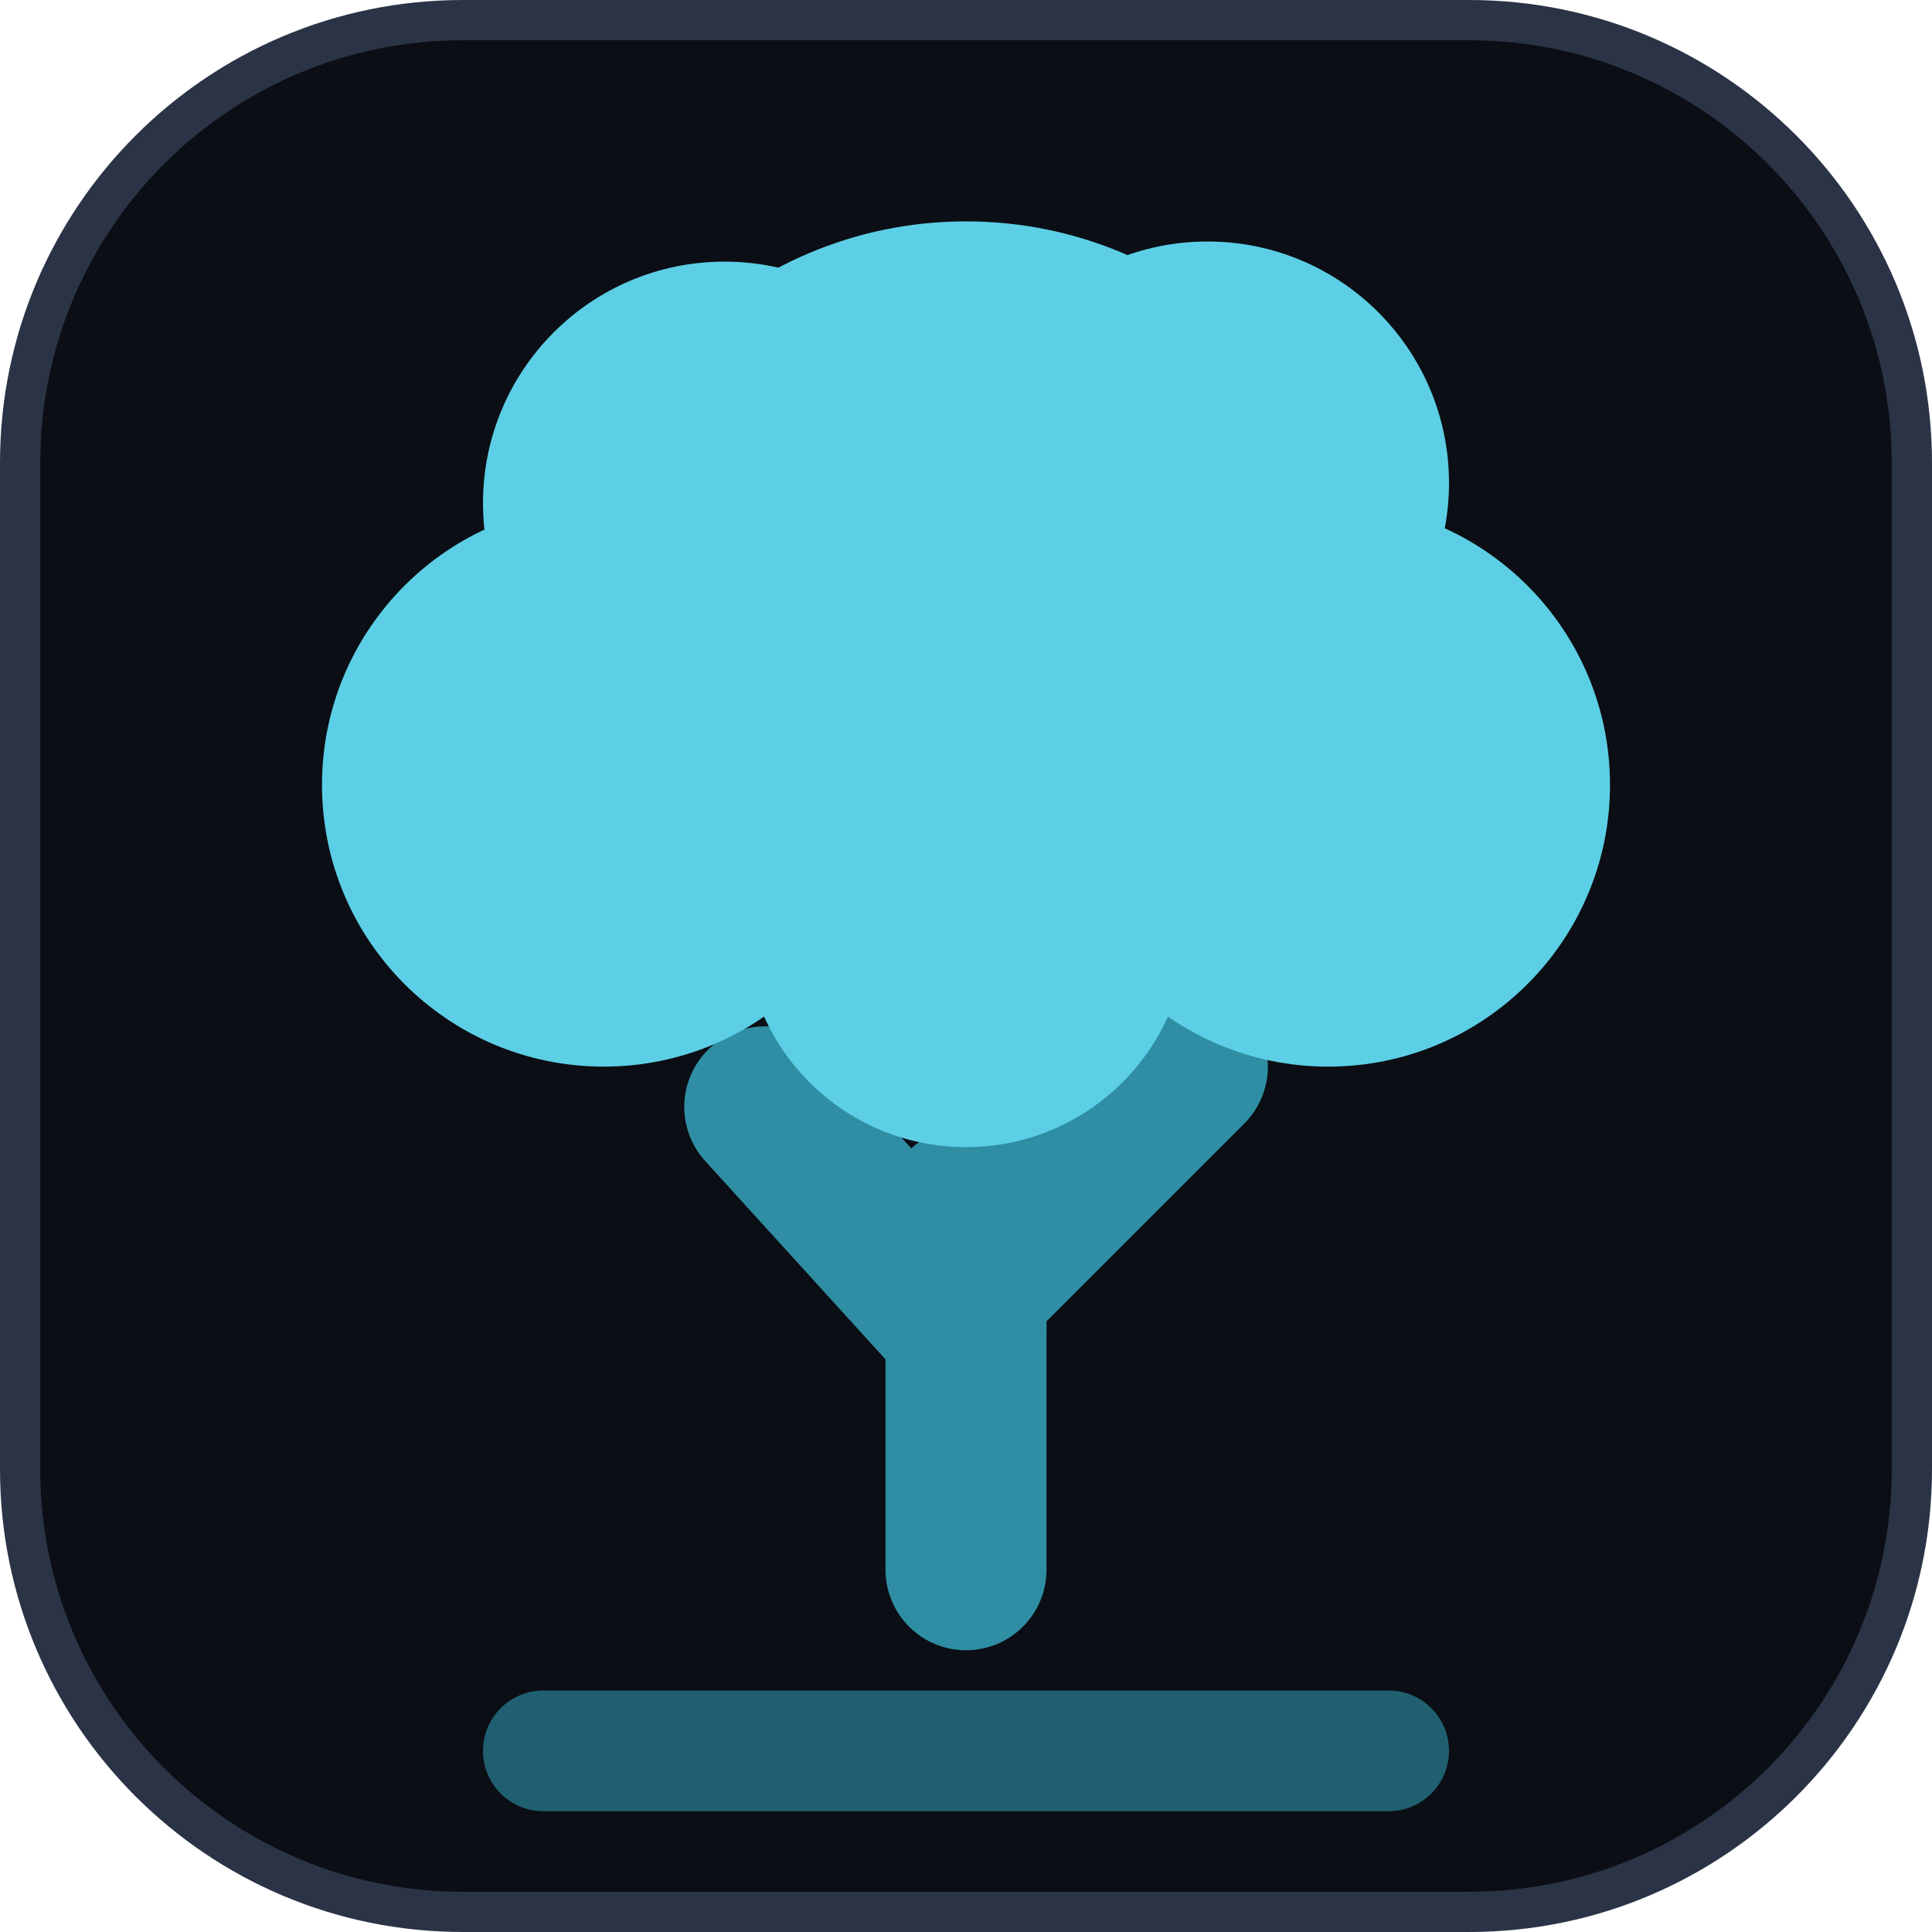
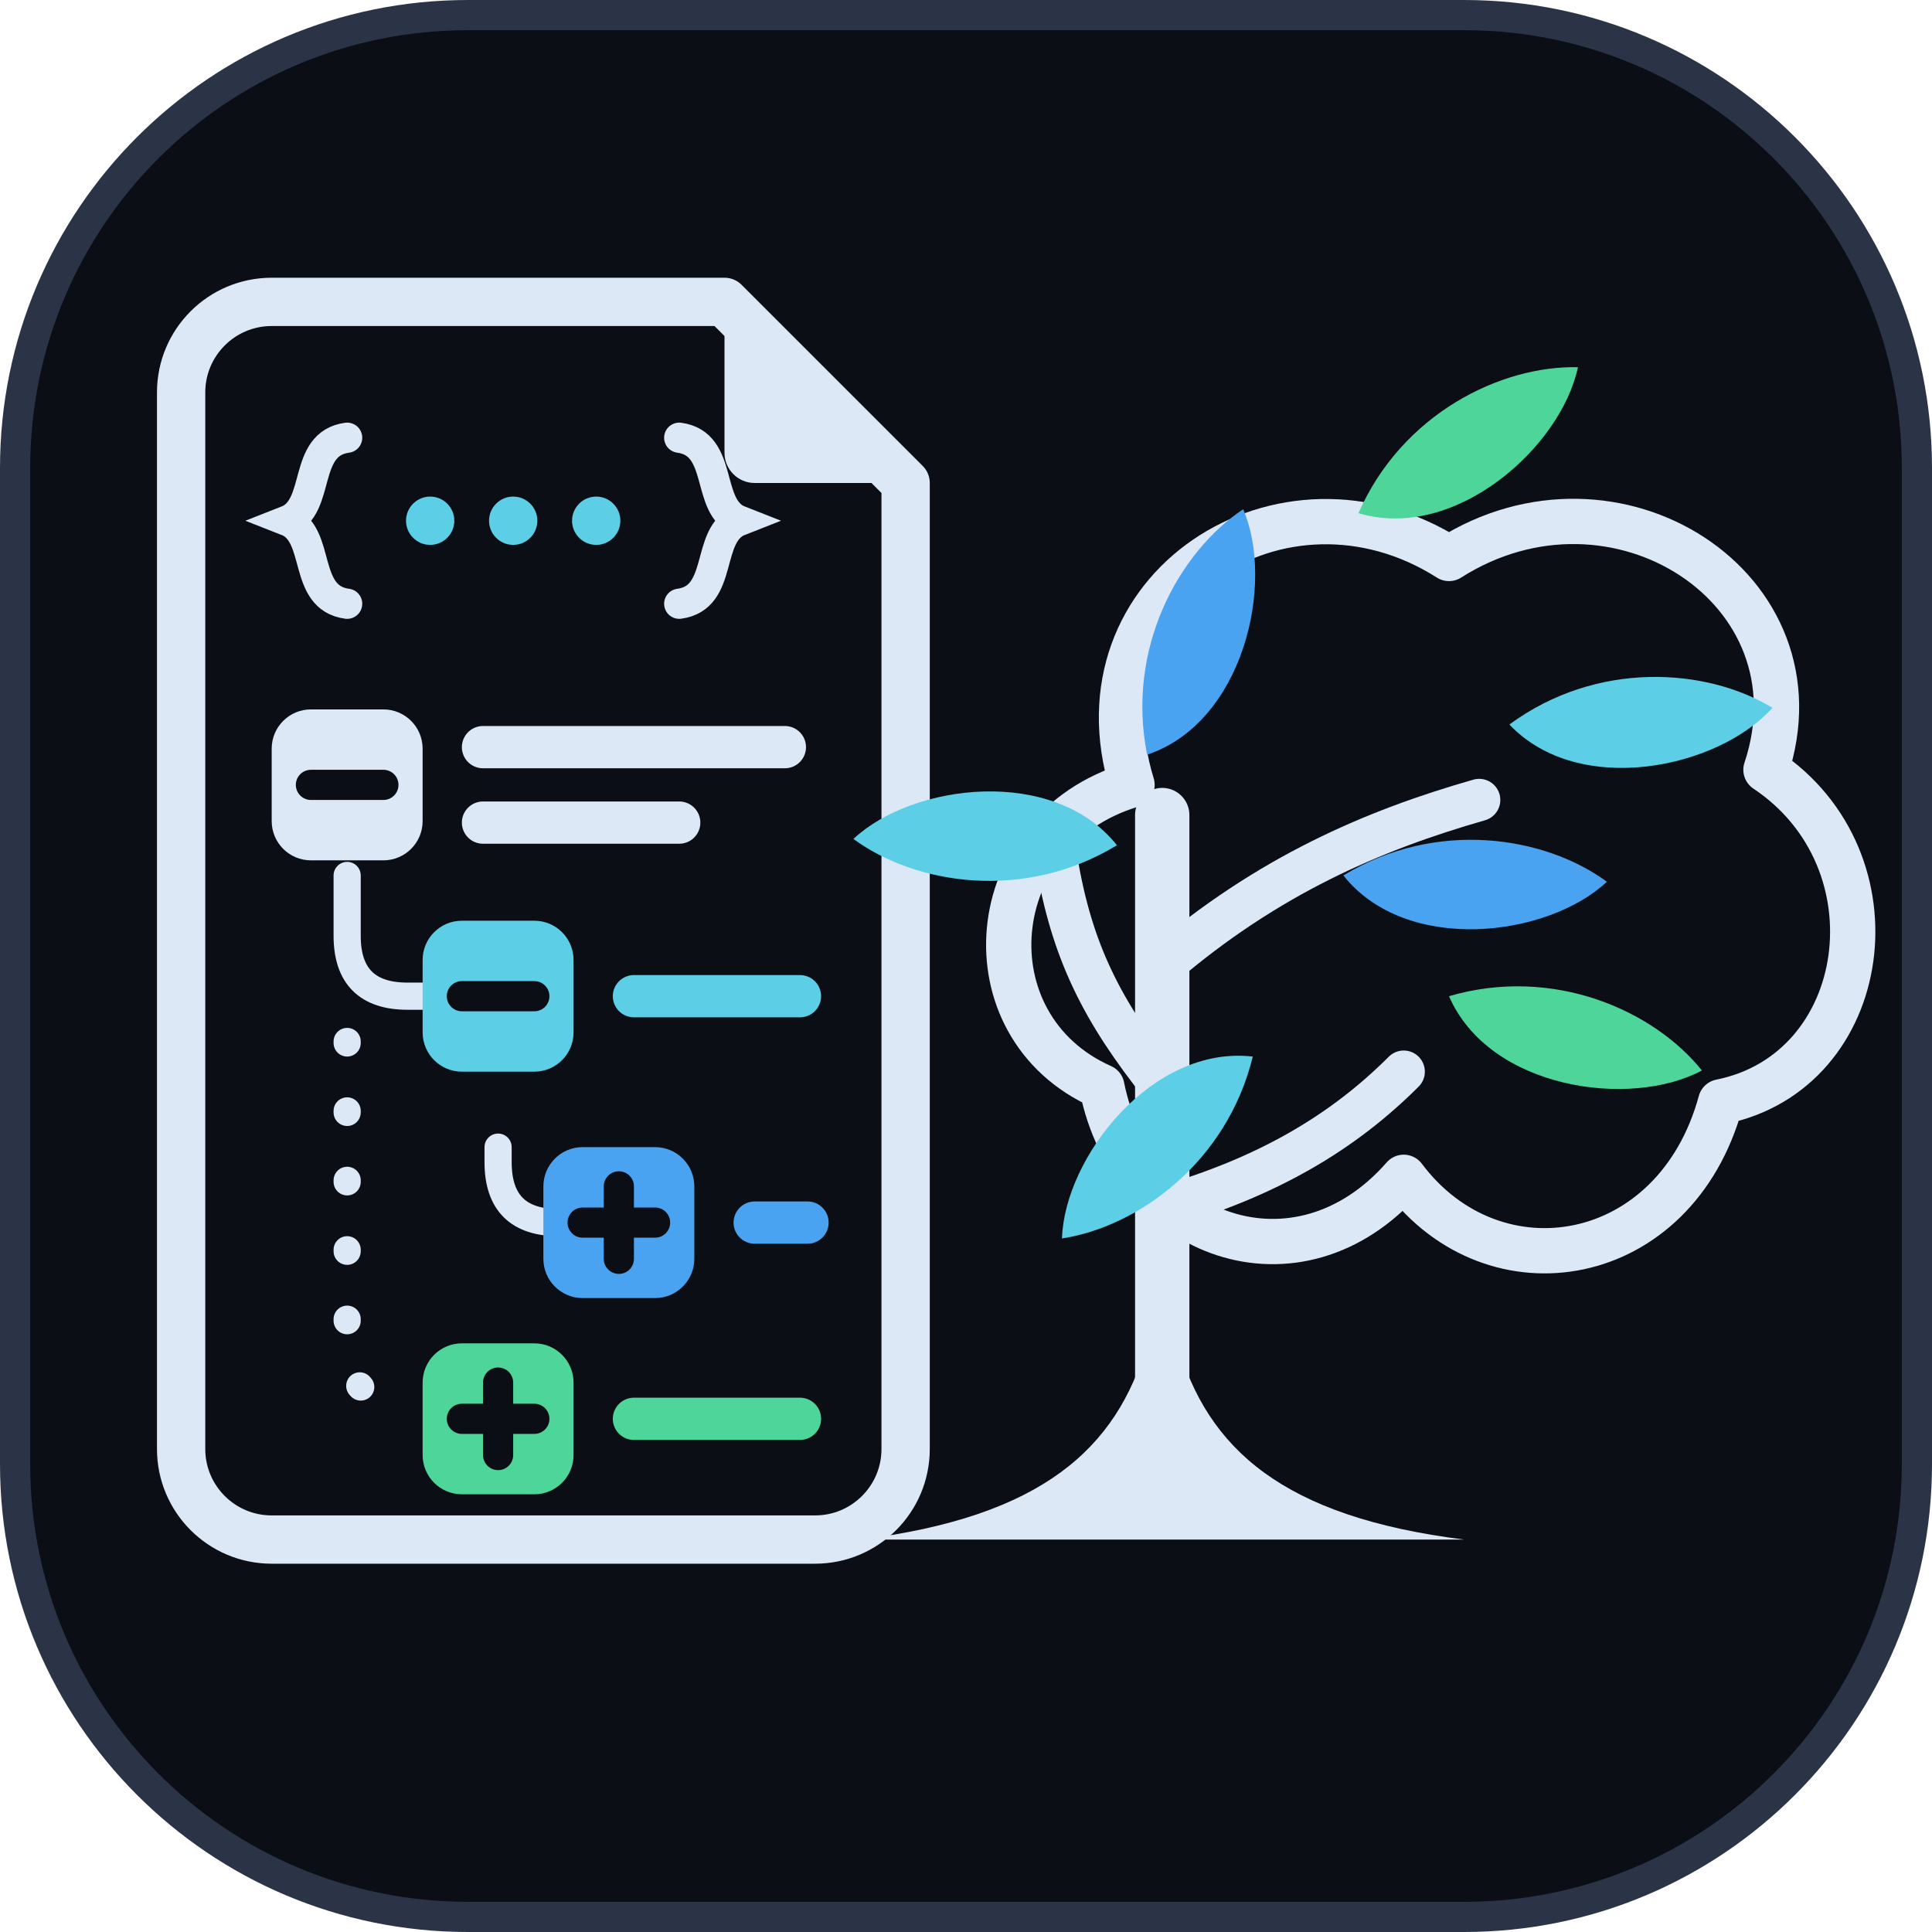
- <svg xmlns="http://www.w3.org/2000/svg" width="96" height="96" viewBox="0 0 96 96" role="img" aria-label="Krona">
-   <rect x="1" y="1" width="94" height="94" rx="22" fill="#0b0e14" stroke="#2b3446" stroke-width="2" />
-   <g stroke="#2f8ea3" stroke-width="8" stroke-linecap="round" fill="none">
-     <path d="M48 78V60" />
-     <path d="M48 66 38 55" />
-     <path d="M48 64 59 53" />
+ <svg xmlns="http://www.w3.org/2000/svg" width="128" height="128" viewBox="0 0 128 128" role="img" aria-label="Krona">
+   <defs>
+     <path id="lf" d="M0 0C4-6 11-8 16-7 14-2 6 3 0 0Z" />
+   </defs>
+   <rect x="1" y="1" width="126" height="126" rx="30" fill="#0b0e14" stroke="#2b3446" stroke-width="2" />
+   <path d="M18 20h30l12 12v64a6 6 0 0 1-6 6H18a6 6 0 0 1-6-6V26a6 6 0 0 1 6-6Z" fill="none" stroke="#dce8f5" stroke-width="3.2" stroke-linejoin="round" />
+   <path d="M48 20l12 12H50a2 2 0 0 1-2-2Z" fill="#dce8f5" />
+   <g fill="none" stroke="#dce8f5" stroke-width="2" stroke-linecap="round">
+     <path d="M23 29c-3 .4-1.7 4.6-4 5.5 2.3.9 1 5.1 4 5.5" />
+     <path d="M45 29c3 .4 1.7 4.6 4 5.5-2.3.9-1 5.1-4 5.5" />
  </g>
  <g fill="#5ccfe6">
-     <circle cx="48" cy="31" r="20" />
-     <circle cx="30" cy="39" r="14" />
-     <circle cx="66" cy="39" r="14" />
-     <circle cx="36" cy="25" r="12" />
-     <circle cx="60" cy="24" r="12" />
-     <circle cx="48" cy="46" r="11" />
+     <circle cx="28.5" cy="34.5" r="1.6" />
+     <circle cx="34" cy="34.5" r="1.6" />
+     <circle cx="39.5" cy="34.5" r="1.6" />
  </g>
-   <rect x="24" y="84" width="48" height="6" rx="3" fill="#1f5f70" />
+   <g fill="none" stroke="#dce8f5" stroke-width="1.8" stroke-linecap="round">
+     <path d="M23 58v4q0 4 4 4h1" />
+     <path d="M33 76v1q0 4 4 4h1" />
+     <path d="M23 69v20q0 4 4 4h1" stroke-dasharray="0.1 4.5" />
+   </g>
+   <rect x="18" y="47" width="10" height="10" rx="2.6" fill="#dce8f5" />
+   <path d="M20.6 52h4.8" stroke="#0b0e14" stroke-width="2" stroke-linecap="round" />
+   <g stroke="#dce8f5" stroke-width="2.8" stroke-linecap="round">
+     <path d="M32 49.5h20" />
+     <path d="M32 54.5h13" />
+   </g>
+   <rect x="28" y="61" width="10" height="10" rx="2.6" fill="#5ccfe6" />
+   <path d="M30.6 66h4.8" stroke="#0b0e14" stroke-width="2" stroke-linecap="round" />
+   <path d="M42 66h11" stroke="#5ccfe6" stroke-width="2.8" stroke-linecap="round" />
+   <rect x="36" y="76" width="10" height="10" rx="2.6" fill="#4aa3f0" />
+   <g stroke="#0b0e14" stroke-width="2" stroke-linecap="round">
+     <path d="M38.6 81h4.8" />
+     <path d="M41 78.6v4.8" />
+   </g>
+   <path d="M50 81h3.5" stroke="#4aa3f0" stroke-width="2.8" stroke-linecap="round" />
+   <rect x="28" y="89" width="10" height="10" rx="2.6" fill="#4ed69a" />
+   <g stroke="#0b0e14" stroke-width="2" stroke-linecap="round">
+     <path d="M30.6 94h4.8" />
+     <path d="M33 91.6v4.8" />
+   </g>
+   <path d="M42 94h11" stroke="#4ed69a" stroke-width="2.8" stroke-linecap="round" />
+   <path d="M57 102c12-1.5 17-6 19-13h2c2 7 7 11.5 19 13Z" fill="#dce8f5" />
+   <g fill="none" stroke="#dce8f5" stroke-linecap="round">
+     <path d="M77 92V54" stroke-width="3.6" />
+     <path d="M77 72c-4-5-6-9-7-15" stroke-width="2.8" />
+     <path d="M77 64c7-6 14-9 21-11" stroke-width="2.8" />
+     <path d="M77 80c7-2 12-5 16-9" stroke-width="2.8" />
+     <path d="M73 72c-9-4-8-17 2-20-4-13 10-22 21-15 11-7 25 2 21 14 9 6 7 20-3 22-3 11-15 13-21 5-7 8-18 4-20-6Z" stroke-width="3" stroke-linejoin="round" />
+   </g>
+   <g>
+     <use href="#lf" fill="#5ccfe6" transform="translate(74 56) rotate(205)" />
+     <use href="#lf" fill="#4aa3f0" transform="translate(76 50) rotate(-45)" />
+     <use href="#lf" fill="#4ed69a" transform="translate(90 34) rotate(-10)" />
+     <use href="#lf" fill="#5ccfe6" transform="translate(100 48) rotate(20)" />
+     <use href="#lf" fill="#4aa3f0" transform="translate(89 58) rotate(25)" />
+     <use href="#lf" fill="#4ed69a" transform="translate(96 66) rotate(40)" />
+     <use href="#lf" fill="#5ccfe6" transform="translate(83 70) rotate(160)" />
+   </g>
</svg>
